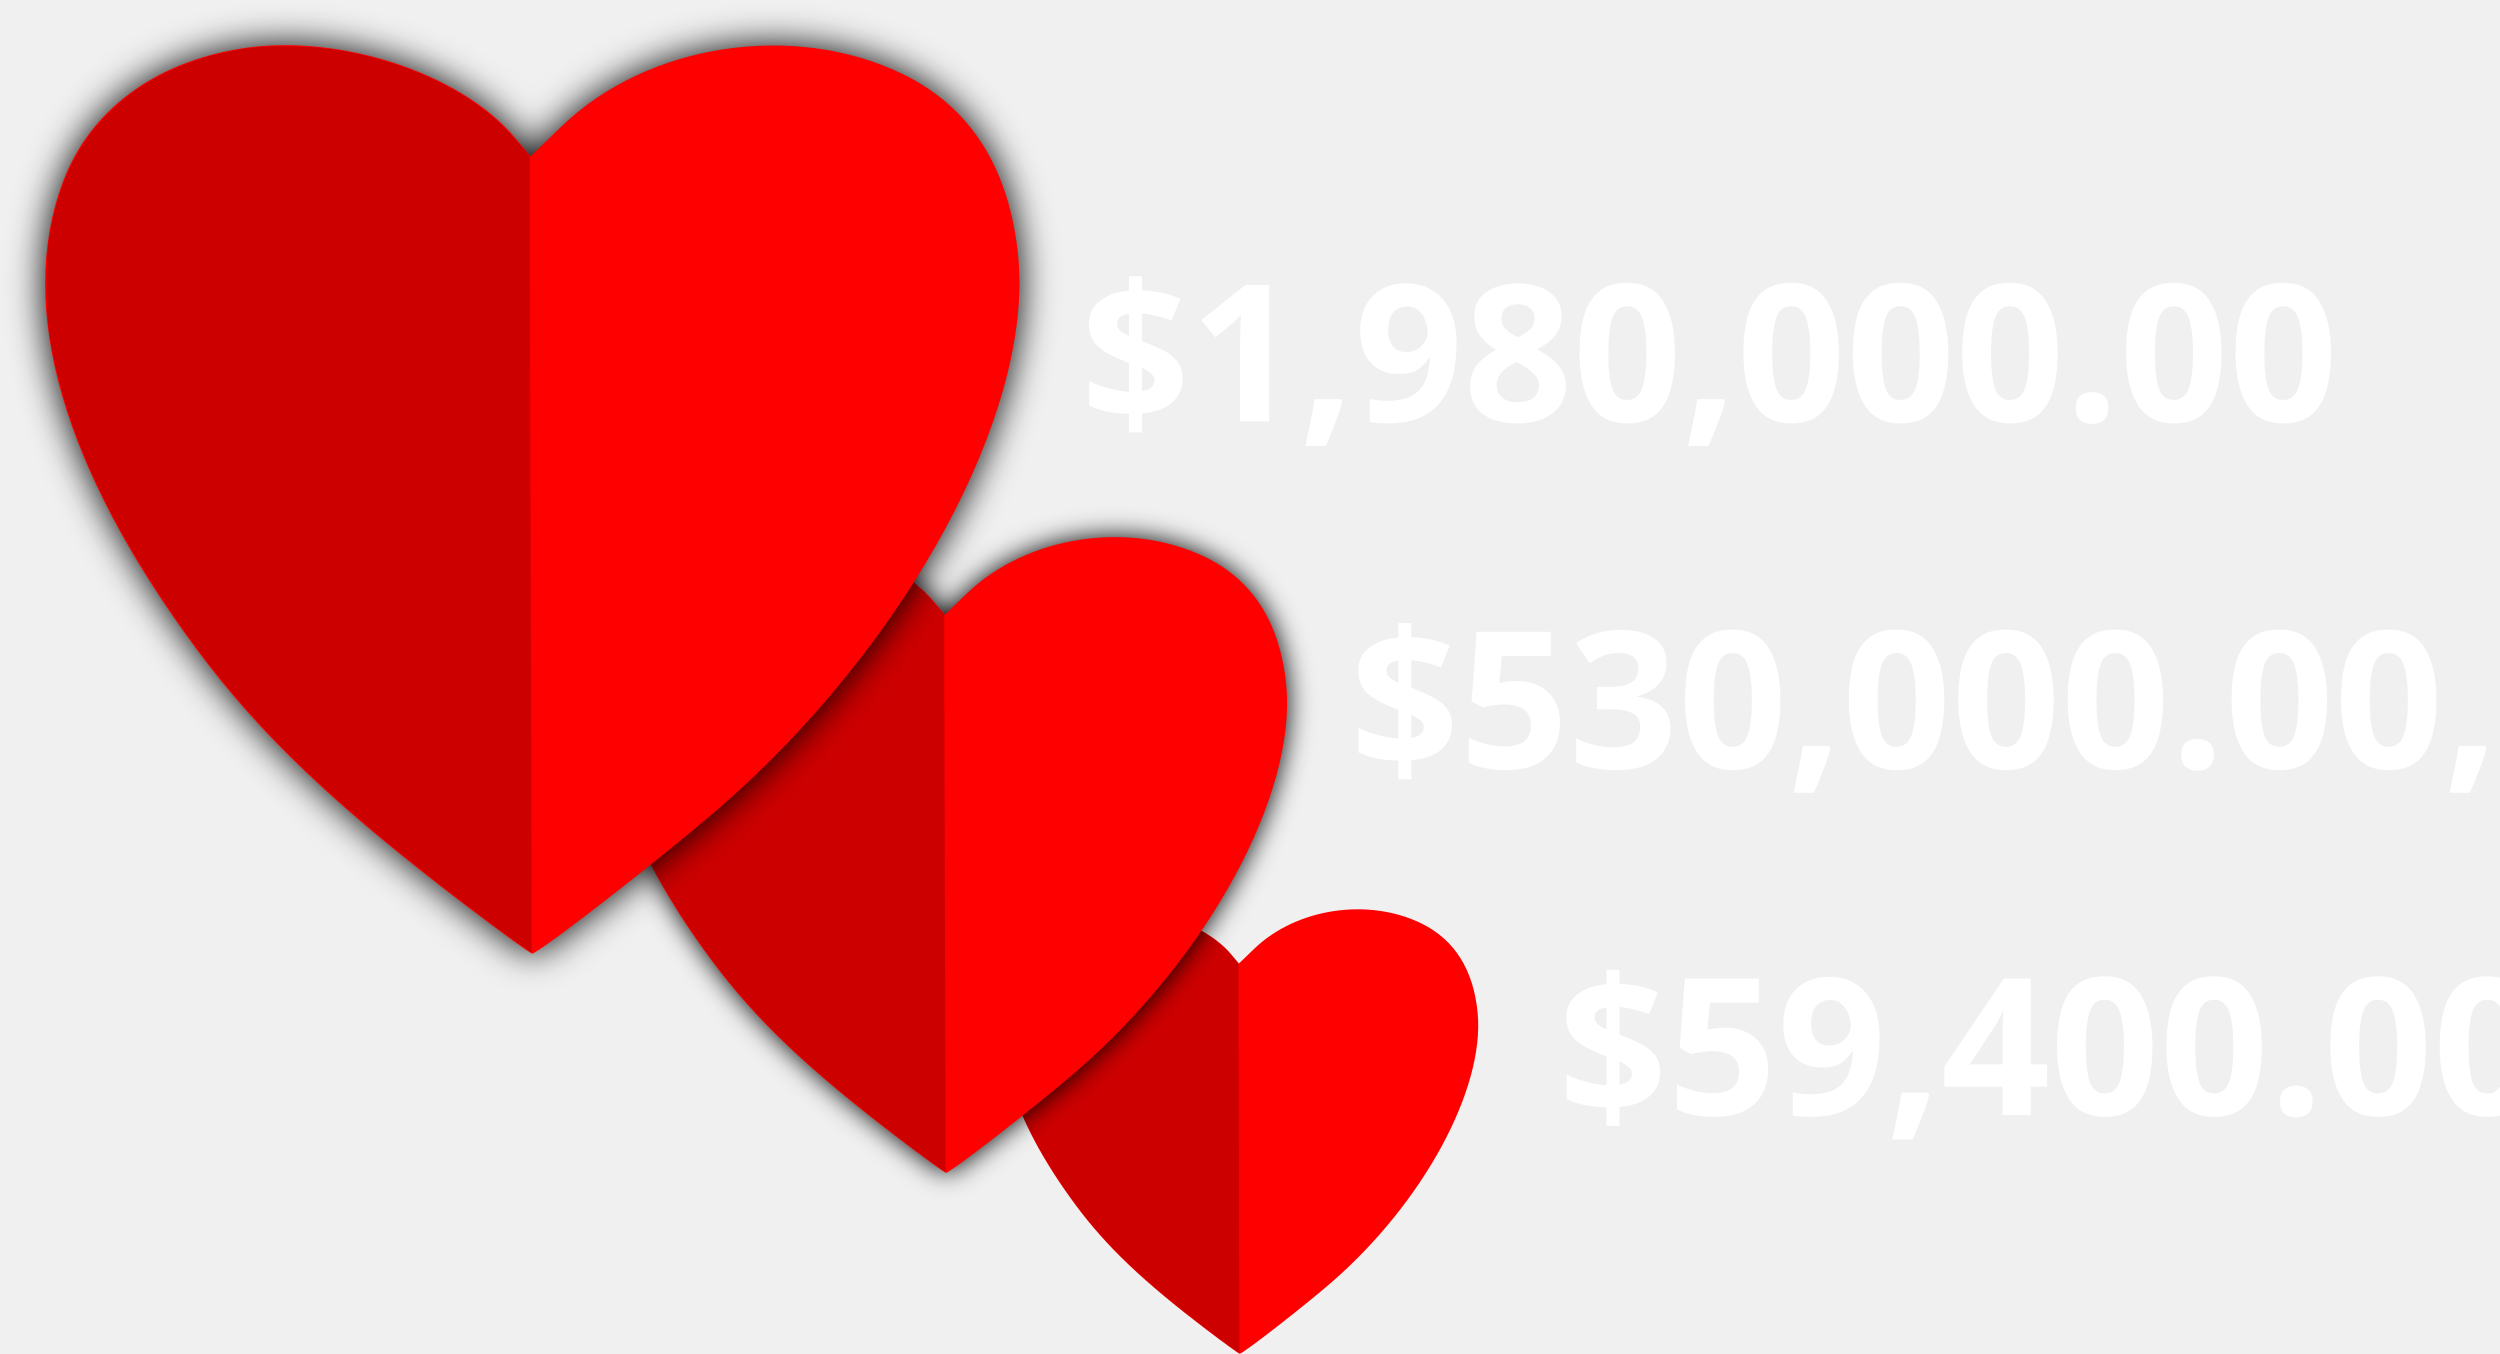
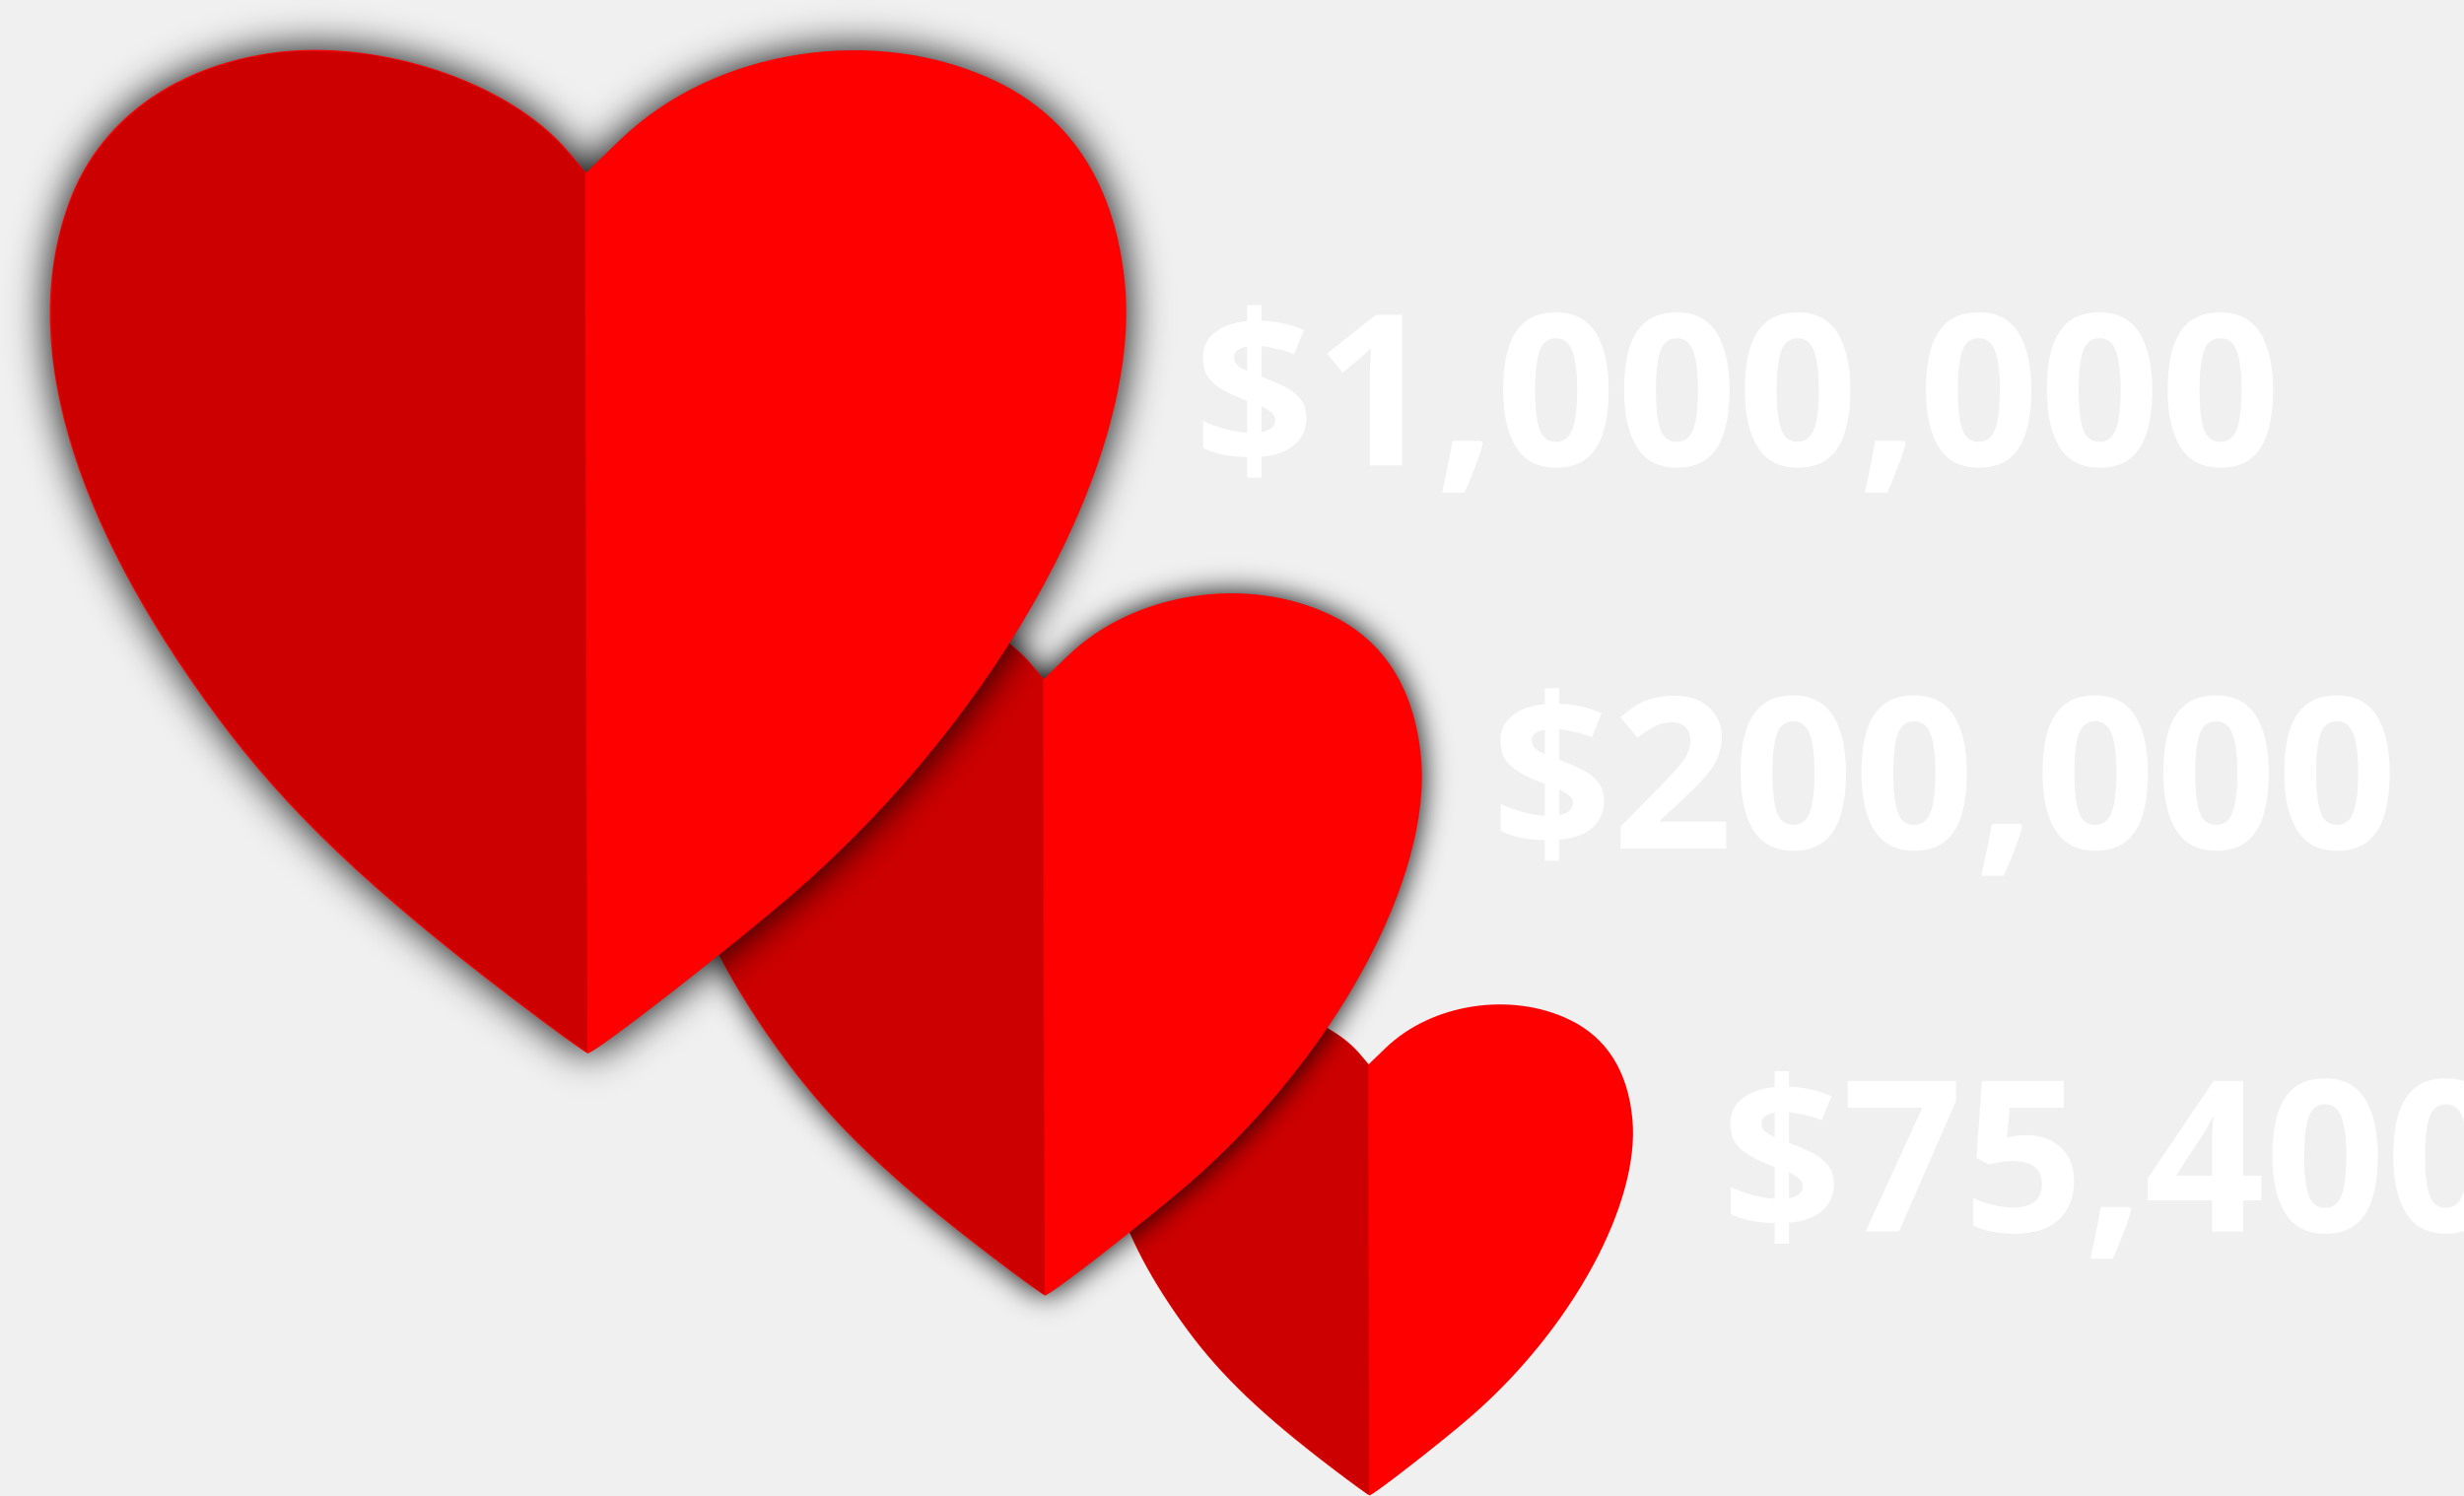
- <svg xmlns="http://www.w3.org/2000/svg" width="522.909" height="283.159" viewBox="0 0 138.353 74.919" version="1.1" id="svg38194">
+ <svg xmlns="http://www.w3.org/2000/svg" width="466.523" height="283.159" viewBox="0 0 123.434 74.919" version="1.1" id="svg38194">
  <defs id="defs38191">
    <filter style="color-interpolation-filters:sRGB" id="filter21294" x="-0.046" y="-0.05" width="1.093" height="1.099">
      <feGaussianBlur stdDeviation="0.46" id="feGaussianBlur21296" />
    </filter>
    <filter style="color-interpolation-filters:sRGB" id="filter21284" x="-0.046" y="-0.05" width="1.093" height="1.099">
      <feGaussianBlur stdDeviation="0.46" id="feGaussianBlur21286" />
    </filter>
  </defs>
-   <g id="layer1">
-     <g id="g38804" transform="translate(161.0452,146.9468)">
-       <g id="g17129" transform="matrix(1.108276,0,0,1.108276,32.63246,-843.4497)">
-         <path style="fill:#ff0000;fill-opacity:1;stroke:none;stroke-width:0.729;stroke-opacity:1" d="m -114.502,694.86 c -3.18,-2.422 -5.014,-4.168 -6.544,-6.232 -3.29,-4.437 -4.419,-8.376 -3.275,-11.432 0.655,-1.75 2.242,-2.931 4.388,-3.265 2.36,-0.367 5.329,0.603 6.65,2.173 l 0.392,0.465 0.768,-0.74 c 2.092,-2.016 5.668,-2.561 8.33,-1.269 1.668,0.81 2.622,2.326 2.824,4.488 0.354,3.795 -2.721,9.46 -7.295,13.439 -1.357,1.18 -4.43,3.57 -4.589,3.569 -0.043,-6.1e-4 -0.785,-0.539 -1.648,-1.196 z" id="path17125" />
-         <path style="opacity:0.99;fill:#000000;fill-opacity:0.199;stroke:none;stroke-width:6.367;stroke-dashoffset:210.392;stroke-opacity:0.984" d="m -427.938,2629.735 c -3.202,-2.276 -9.124,-6.852 -12.492,-9.655 -8.981,-7.474 -14.539,-13.503 -20.044,-21.744 -6.105,-9.139 -9.506,-17.124 -10.699,-25.125 -0.274,-1.834 -0.275,-6.715 -0.002,-8.415 0.781,-4.865 2.425,-8.464 5.166,-11.309 1.802,-1.871 3.444,-3.046 5.889,-4.216 2.245,-1.074 4.811,-1.809 7.587,-2.172 1.822,-0.238 5.841,-0.161 7.746,0.15 3.792,0.618 7.194,1.712 10.187,3.275 2.771,1.448 4.758,2.995 6.65,5.177 l 1.196,1.379 0.008,8.808 c 0.004,4.844 0.05,21.39 0.101,36.768 0.052,15.379 0.081,27.974 0.064,27.991 -0.016,0.016 -0.627,-0.395 -1.358,-0.914 z" id="path17127" transform="scale(0.2645833)" />
-       </g>
-       <g id="g21292" transform="matrix(1.584953,0,0,1.584953,70.17121,-1185.26)" style="fill:#000000;filter:url(#filter21294)">
-         <path style="fill:#000000;fill-opacity:1;stroke:none;stroke-width:0.729;stroke-opacity:1" d="m -114.502,694.86 c -3.18,-2.422 -5.014,-4.168 -6.544,-6.232 -3.29,-4.437 -4.419,-8.376 -3.275,-11.432 0.655,-1.75 2.242,-2.931 4.388,-3.265 2.36,-0.367 5.329,0.603 6.65,2.173 l 0.392,0.465 0.768,-0.74 c 2.092,-2.016 5.668,-2.561 8.33,-1.269 1.668,0.81 2.622,2.326 2.824,4.488 0.354,3.795 -2.721,9.46 -7.295,13.439 -1.357,1.18 -4.43,3.57 -4.589,3.569 -0.043,-6.1e-4 -0.785,-0.539 -1.648,-1.196 z" id="path21288" />
-         <path style="opacity:0.99;fill:#000000;fill-opacity:0.199;stroke:none;stroke-width:6.367;stroke-dashoffset:210.392;stroke-opacity:0.984" d="m -427.938,2629.735 c -3.202,-2.276 -9.124,-6.852 -12.492,-9.655 -8.981,-7.474 -14.539,-13.503 -20.044,-21.744 -6.105,-9.139 -9.506,-17.124 -10.699,-25.125 -0.274,-1.834 -0.275,-6.715 -0.002,-8.415 0.781,-4.865 2.425,-8.464 5.166,-11.309 1.802,-1.871 3.444,-3.046 5.889,-4.216 2.245,-1.074 4.811,-1.809 7.587,-2.172 1.822,-0.238 5.841,-0.161 7.746,0.15 3.792,0.618 7.194,1.712 10.187,3.275 2.771,1.448 4.758,2.995 6.65,5.177 l 1.196,1.379 0.008,8.808 c 0.004,4.844 0.05,21.39 0.101,36.768 0.052,15.379 0.081,27.974 0.064,27.991 -0.016,0.016 -0.627,-0.395 -1.358,-0.914 z" id="path21290" transform="scale(0.2645833)" />
-       </g>
-       <g id="g17135" transform="matrix(1.584953,0,0,1.584953,70.17121,-1185.26)">
-         <path style="fill:#ff0000;fill-opacity:1;stroke:none;stroke-width:0.729;stroke-opacity:1" d="m -114.502,694.86 c -3.18,-2.422 -5.014,-4.168 -6.544,-6.232 -3.29,-4.437 -4.419,-8.376 -3.275,-11.432 0.655,-1.75 2.242,-2.931 4.388,-3.265 2.36,-0.367 5.329,0.603 6.65,2.173 l 0.392,0.465 0.768,-0.74 c 2.092,-2.016 5.668,-2.561 8.33,-1.269 1.668,0.81 2.622,2.326 2.824,4.488 0.354,3.795 -2.721,9.46 -7.295,13.439 -1.357,1.18 -4.43,3.57 -4.589,3.569 -0.043,-6.1e-4 -0.785,-0.539 -1.648,-1.196 z" id="path17131" />
-         <path style="opacity:0.99;fill:#000000;fill-opacity:0.199;stroke:none;stroke-width:6.367;stroke-dashoffset:210.392;stroke-opacity:0.984" d="m -427.938,2629.735 c -3.202,-2.276 -9.124,-6.852 -12.492,-9.655 -8.981,-7.474 -14.539,-13.503 -20.044,-21.744 -6.105,-9.139 -9.506,-17.124 -10.699,-25.125 -0.274,-1.834 -0.275,-6.715 -0.002,-8.415 0.781,-4.865 2.425,-8.464 5.166,-11.309 1.802,-1.871 3.444,-3.046 5.889,-4.216 2.245,-1.074 4.811,-1.809 7.587,-2.172 1.822,-0.238 5.841,-0.161 7.746,0.15 3.792,0.618 7.194,1.712 10.187,3.275 2.771,1.448 4.758,2.995 6.65,5.177 l 1.196,1.379 0.008,8.808 c 0.004,4.844 0.05,21.39 0.101,36.768 0.052,15.379 0.081,27.974 0.064,27.991 -0.016,0.016 -0.627,-0.395 -1.358,-0.914 z" id="path17133" transform="scale(0.2645833)" />
-       </g>
-       <g id="g21282" transform="matrix(2.264219,0,0,2.264219,123.9262,-1670.199)" style="fill:#000000;filter:url(#filter21284)">
-         <path style="fill:#000000;fill-opacity:1;stroke:none;stroke-width:0.729;stroke-opacity:1" d="m -114.502,694.86 c -3.18,-2.422 -5.014,-4.168 -6.544,-6.232 -3.29,-4.437 -4.419,-8.376 -3.275,-11.432 0.655,-1.75 2.242,-2.931 4.388,-3.265 2.36,-0.367 5.329,0.603 6.65,2.173 l 0.392,0.465 0.768,-0.74 c 2.092,-2.016 5.668,-2.561 8.33,-1.269 1.668,0.81 2.622,2.326 2.824,4.488 0.354,3.795 -2.721,9.46 -7.295,13.439 -1.357,1.18 -4.43,3.57 -4.589,3.569 -0.043,-6.1e-4 -0.785,-0.539 -1.648,-1.196 z" id="path21278" />
-         <path style="opacity:0.99;fill:#000000;fill-opacity:0.199;stroke:none;stroke-width:6.367;stroke-dashoffset:210.392;stroke-opacity:0.984" d="m -427.938,2629.735 c -3.202,-2.276 -9.124,-6.852 -12.492,-9.655 -8.981,-7.474 -14.539,-13.503 -20.044,-21.744 -6.105,-9.139 -9.506,-17.124 -10.699,-25.125 -0.274,-1.834 -0.275,-6.715 -0.002,-8.415 0.781,-4.865 2.425,-8.464 5.166,-11.309 1.802,-1.871 3.444,-3.046 5.889,-4.216 2.245,-1.074 4.811,-1.809 7.587,-2.172 1.822,-0.238 5.841,-0.161 7.746,0.15 3.792,0.618 7.194,1.712 10.187,3.275 2.771,1.448 4.758,2.995 6.65,5.177 l 1.196,1.379 0.008,8.808 c 0.004,4.844 0.05,21.39 0.101,36.768 0.052,15.379 0.081,27.974 0.064,27.991 -0.016,0.016 -0.627,-0.395 -1.358,-0.914 z" id="path21280" transform="scale(0.2645833)" />
-       </g>
-       <g id="g17141" transform="matrix(2.264219,0,0,2.264219,123.9262,-1670.199)">
-         <path style="fill:#ff0000;fill-opacity:1;stroke:none;stroke-width:0.729;stroke-opacity:1" d="m -114.502,694.86 c -3.18,-2.422 -5.014,-4.168 -6.544,-6.232 -3.29,-4.437 -4.419,-8.376 -3.275,-11.432 0.655,-1.75 2.242,-2.931 4.388,-3.265 2.36,-0.367 5.329,0.603 6.65,2.173 l 0.392,0.465 0.768,-0.74 c 2.092,-2.016 5.668,-2.561 8.33,-1.269 1.668,0.81 2.622,2.326 2.824,4.488 0.354,3.795 -2.721,9.46 -7.295,13.439 -1.357,1.18 -4.43,3.57 -4.589,3.569 -0.043,-6.1e-4 -0.785,-0.539 -1.648,-1.196 z" id="path17137" />
-         <path style="opacity:0.99;fill:#000000;fill-opacity:0.199;stroke:none;stroke-width:6.367;stroke-dashoffset:210.392;stroke-opacity:0.984" d="m -427.938,2629.735 c -3.202,-2.276 -9.124,-6.852 -12.492,-9.655 -8.981,-7.474 -14.539,-13.503 -20.044,-21.744 -6.105,-9.139 -9.506,-17.124 -10.699,-25.125 -0.274,-1.834 -0.275,-6.715 -0.002,-8.415 0.781,-4.865 2.425,-8.464 5.166,-11.309 1.802,-1.871 3.444,-3.046 5.889,-4.216 2.245,-1.074 4.811,-1.809 7.587,-2.172 1.822,-0.238 5.841,-0.161 7.746,0.15 3.792,0.618 7.194,1.712 10.187,3.275 2.771,1.448 4.758,2.995 6.65,5.177 l 1.196,1.379 0.008,8.808 c 0.004,4.844 0.05,21.39 0.101,36.768 0.052,15.379 0.081,27.974 0.064,27.991 -0.016,0.016 -0.627,-0.395 -1.358,-0.914 z" id="path17139" transform="scale(0.2645833)" />
-       </g>
-       <text xml:space="preserve" style="font-style:normal;font-variant:normal;font-weight:600;font-stretch:normal;font-size:10.583px;font-family:'Roboto Slab';-inkscape-font-specification:'Roboto Slab Semi-Bold';fill:#ffffff;fill-opacity:1;stroke-width:1.808" x="-101.239" y="-123.624" id="text17169">
-         <tspan style="font-style:normal;font-variant:normal;font-weight:600;font-stretch:normal;font-size:10.583px;font-family:'Roboto Slab';-inkscape-font-specification:'Roboto Slab Semi-Bold';fill:#ffffff;fill-opacity:1;stroke-width:1.808" x="-101.239" y="-123.624" id="tspan17167">$1,980,000.00</tspan>
-       </text>
-       <text xml:space="preserve" style="font-style:normal;font-variant:normal;font-weight:600;font-stretch:normal;font-size:10.583px;font-family:'Roboto Slab';-inkscape-font-specification:'Roboto Slab Semi-Bold';fill:#ffffff;fill-opacity:1;stroke-width:1.808" x="-86.333" y="-104.434" id="text17177">
-         <tspan style="font-style:normal;font-variant:normal;font-weight:600;font-stretch:normal;font-size:10.583px;font-family:'Roboto Slab';-inkscape-font-specification:'Roboto Slab Semi-Bold';fill:#ffffff;fill-opacity:1;stroke-width:1.808" x="-86.333" y="-104.434" id="tspan17175">$530,000.00,</tspan>
-       </text>
-       <text xml:space="preserve" style="font-style:normal;font-variant:normal;font-weight:600;font-stretch:normal;font-size:10.583px;font-family:'Roboto Slab';-inkscape-font-specification:'Roboto Slab Semi-Bold';fill:#ffffff;fill-opacity:1;stroke-width:1.808" x="-74.813" y="-85.245" id="text17185">
-         <tspan style="font-style:normal;font-variant:normal;font-weight:600;font-stretch:normal;font-size:10.583px;font-family:'Roboto Slab';-inkscape-font-specification:'Roboto Slab Semi-Bold';fill:#ffffff;fill-opacity:1;stroke-width:1.808" x="-74.813" y="-85.245" id="tspan17183">$59,400.00</tspan>
-       </text>
+   <g id="g658">
+     <g id="g17129" transform="matrix(1.108276,0,0,1.108276,193.6776,-696.503)">
+       <path style="fill:#ff0000;fill-opacity:1;stroke:none;stroke-width:0.729;stroke-opacity:1" d="m -114.502,694.86 c -3.18,-2.422 -5.014,-4.168 -6.544,-6.232 -3.29,-4.437 -4.419,-8.376 -3.275,-11.432 0.655,-1.75 2.242,-2.931 4.388,-3.265 2.36,-0.367 5.329,0.603 6.65,2.173 l 0.392,0.465 0.768,-0.74 c 2.092,-2.016 5.668,-2.561 8.33,-1.269 1.668,0.81 2.622,2.326 2.824,4.488 0.354,3.795 -2.721,9.46 -7.295,13.439 -1.357,1.18 -4.43,3.57 -4.589,3.569 -0.043,-6.1e-4 -0.785,-0.539 -1.648,-1.196 z" id="path17125" />
+       <path style="opacity:0.99;fill:#000000;fill-opacity:0.199;stroke:none;stroke-width:6.367;stroke-dashoffset:210.392;stroke-opacity:0.984" d="m -427.938,2629.735 c -3.202,-2.276 -9.124,-6.852 -12.492,-9.655 -8.981,-7.474 -14.539,-13.503 -20.044,-21.744 -6.105,-9.139 -9.506,-17.124 -10.699,-25.125 -0.274,-1.834 -0.275,-6.715 -0.002,-8.415 0.781,-4.865 2.425,-8.464 5.166,-11.309 1.802,-1.871 3.444,-3.046 5.889,-4.216 2.245,-1.074 4.811,-1.809 7.587,-2.172 1.822,-0.238 5.841,-0.161 7.746,0.15 3.792,0.618 7.194,1.712 10.187,3.275 2.771,1.448 4.758,2.995 6.65,5.177 l 1.196,1.379 0.008,8.808 c 0.004,4.844 0.05,21.39 0.101,36.768 0.052,15.379 0.081,27.974 0.064,27.991 -0.016,0.016 -0.627,-0.395 -1.358,-0.914 z" id="path17127" transform="scale(0.2645833)" />
    </g>
+     <g id="g21292" transform="matrix(1.584953,0,0,1.584953,231.2164,-1038.313)" style="fill:#000000;filter:url(#filter21294)">
+       <path style="fill:#000000;fill-opacity:1;stroke:none;stroke-width:0.729;stroke-opacity:1" d="m -114.502,694.86 c -3.18,-2.422 -5.014,-4.168 -6.544,-6.232 -3.29,-4.437 -4.419,-8.376 -3.275,-11.432 0.655,-1.75 2.242,-2.931 4.388,-3.265 2.36,-0.367 5.329,0.603 6.65,2.173 l 0.392,0.465 0.768,-0.74 c 2.092,-2.016 5.668,-2.561 8.33,-1.269 1.668,0.81 2.622,2.326 2.824,4.488 0.354,3.795 -2.721,9.46 -7.295,13.439 -1.357,1.18 -4.43,3.57 -4.589,3.569 -0.043,-6.1e-4 -0.785,-0.539 -1.648,-1.196 z" id="path21288" />
+       <path style="opacity:0.99;fill:#000000;fill-opacity:0.199;stroke:none;stroke-width:6.367;stroke-dashoffset:210.392;stroke-opacity:0.984" d="m -427.938,2629.735 c -3.202,-2.276 -9.124,-6.852 -12.492,-9.655 -8.981,-7.474 -14.539,-13.503 -20.044,-21.744 -6.105,-9.139 -9.506,-17.124 -10.699,-25.125 -0.274,-1.834 -0.275,-6.715 -0.002,-8.415 0.781,-4.865 2.425,-8.464 5.166,-11.309 1.802,-1.871 3.444,-3.046 5.889,-4.216 2.245,-1.074 4.811,-1.809 7.587,-2.172 1.822,-0.238 5.841,-0.161 7.746,0.15 3.792,0.618 7.194,1.712 10.187,3.275 2.771,1.448 4.758,2.995 6.65,5.177 l 1.196,1.379 0.008,8.808 c 0.004,4.844 0.05,21.39 0.101,36.768 0.052,15.379 0.081,27.974 0.064,27.991 -0.016,0.016 -0.627,-0.395 -1.358,-0.914 z" id="path21290" transform="scale(0.2645833)" />
+     </g>
+     <g id="g17135" transform="matrix(1.584953,0,0,1.584953,231.2164,-1038.313)">
+       <path style="fill:#ff0000;fill-opacity:1;stroke:none;stroke-width:0.729;stroke-opacity:1" d="m -114.502,694.86 c -3.18,-2.422 -5.014,-4.168 -6.544,-6.232 -3.29,-4.437 -4.419,-8.376 -3.275,-11.432 0.655,-1.75 2.242,-2.931 4.388,-3.265 2.36,-0.367 5.329,0.603 6.65,2.173 l 0.392,0.465 0.768,-0.74 c 2.092,-2.016 5.668,-2.561 8.33,-1.269 1.668,0.81 2.622,2.326 2.824,4.488 0.354,3.795 -2.721,9.46 -7.295,13.439 -1.357,1.18 -4.43,3.57 -4.589,3.569 -0.043,-6.1e-4 -0.785,-0.539 -1.648,-1.196 z" id="path17131" />
+       <path style="opacity:0.99;fill:#000000;fill-opacity:0.199;stroke:none;stroke-width:6.367;stroke-dashoffset:210.392;stroke-opacity:0.984" d="m -427.938,2629.735 c -3.202,-2.276 -9.124,-6.852 -12.492,-9.655 -8.981,-7.474 -14.539,-13.503 -20.044,-21.744 -6.105,-9.139 -9.506,-17.124 -10.699,-25.125 -0.274,-1.834 -0.275,-6.715 -0.002,-8.415 0.781,-4.865 2.425,-8.464 5.166,-11.309 1.802,-1.871 3.444,-3.046 5.889,-4.216 2.245,-1.074 4.811,-1.809 7.587,-2.172 1.822,-0.238 5.841,-0.161 7.746,0.15 3.792,0.618 7.194,1.712 10.187,3.275 2.771,1.448 4.758,2.995 6.65,5.177 l 1.196,1.379 0.008,8.808 c 0.004,4.844 0.05,21.39 0.101,36.768 0.052,15.379 0.081,27.974 0.064,27.991 -0.016,0.016 -0.627,-0.395 -1.358,-0.914 z" id="path17133" transform="scale(0.2645833)" />
+     </g>
+     <g id="g21282" transform="matrix(2.264219,0,0,2.264219,284.9714,-1523.252)" style="fill:#000000;filter:url(#filter21284)">
+       <path style="fill:#000000;fill-opacity:1;stroke:none;stroke-width:0.729;stroke-opacity:1" d="m -114.502,694.86 c -3.18,-2.422 -5.014,-4.168 -6.544,-6.232 -3.29,-4.437 -4.419,-8.376 -3.275,-11.432 0.655,-1.75 2.242,-2.931 4.388,-3.265 2.36,-0.367 5.329,0.603 6.65,2.173 l 0.392,0.465 0.768,-0.74 c 2.092,-2.016 5.668,-2.561 8.33,-1.269 1.668,0.81 2.622,2.326 2.824,4.488 0.354,3.795 -2.721,9.46 -7.295,13.439 -1.357,1.18 -4.43,3.57 -4.589,3.569 -0.043,-6.1e-4 -0.785,-0.539 -1.648,-1.196 z" id="path21278" />
+       <path style="opacity:0.99;fill:#000000;fill-opacity:0.199;stroke:none;stroke-width:6.367;stroke-dashoffset:210.392;stroke-opacity:0.984" d="m -427.938,2629.735 c -3.202,-2.276 -9.124,-6.852 -12.492,-9.655 -8.981,-7.474 -14.539,-13.503 -20.044,-21.744 -6.105,-9.139 -9.506,-17.124 -10.699,-25.125 -0.274,-1.834 -0.275,-6.715 -0.002,-8.415 0.781,-4.865 2.425,-8.464 5.166,-11.309 1.802,-1.871 3.444,-3.046 5.889,-4.216 2.245,-1.074 4.811,-1.809 7.587,-2.172 1.822,-0.238 5.841,-0.161 7.746,0.15 3.792,0.618 7.194,1.712 10.187,3.275 2.771,1.448 4.758,2.995 6.65,5.177 l 1.196,1.379 0.008,8.808 c 0.004,4.844 0.05,21.39 0.101,36.768 0.052,15.379 0.081,27.974 0.064,27.991 -0.016,0.016 -0.627,-0.395 -1.358,-0.914 z" id="path21280" transform="scale(0.2645833)" />
+     </g>
+     <g id="g17141" transform="matrix(2.264219,0,0,2.264219,284.9714,-1523.252)">
+       <path style="fill:#ff0000;fill-opacity:1;stroke:none;stroke-width:0.729;stroke-opacity:1" d="m -114.502,694.86 c -3.18,-2.422 -5.014,-4.168 -6.544,-6.232 -3.29,-4.437 -4.419,-8.376 -3.275,-11.432 0.655,-1.75 2.242,-2.931 4.388,-3.265 2.36,-0.367 5.329,0.603 6.65,2.173 l 0.392,0.465 0.768,-0.74 c 2.092,-2.016 5.668,-2.561 8.33,-1.269 1.668,0.81 2.622,2.326 2.824,4.488 0.354,3.795 -2.721,9.46 -7.295,13.439 -1.357,1.18 -4.43,3.57 -4.589,3.569 -0.043,-6.1e-4 -0.785,-0.539 -1.648,-1.196 z" id="path17137" />
+       <path style="opacity:0.99;fill:#000000;fill-opacity:0.199;stroke:none;stroke-width:6.367;stroke-dashoffset:210.392;stroke-opacity:0.984" d="m -427.938,2629.735 c -3.202,-2.276 -9.124,-6.852 -12.492,-9.655 -8.981,-7.474 -14.539,-13.503 -20.044,-21.744 -6.105,-9.139 -9.506,-17.124 -10.699,-25.125 -0.274,-1.834 -0.275,-6.715 -0.002,-8.415 0.781,-4.865 2.425,-8.464 5.166,-11.309 1.802,-1.871 3.444,-3.046 5.889,-4.216 2.245,-1.074 4.811,-1.809 7.587,-2.172 1.822,-0.238 5.841,-0.161 7.746,0.15 3.792,0.618 7.194,1.712 10.187,3.275 2.771,1.448 4.758,2.995 6.65,5.177 l 1.196,1.379 0.008,8.808 c 0.004,4.844 0.05,21.39 0.101,36.768 0.052,15.379 0.081,27.974 0.064,27.991 -0.016,0.016 -0.627,-0.395 -1.358,-0.914 z" id="path17139" transform="scale(0.2645833)" />
+     </g>
+     <text xml:space="preserve" style="font-style:normal;font-variant:normal;font-weight:600;font-stretch:normal;font-size:10.583px;font-family:'Roboto Slab';-inkscape-font-specification:'Roboto Slab Semi-Bold';fill:#ffffff;fill-opacity:1;stroke-width:1.808" x="59.806" y="23.323" id="text17169">
+       <tspan style="font-style:normal;font-variant:normal;font-weight:600;font-stretch:normal;font-size:10.583px;font-family:'Roboto Slab';-inkscape-font-specification:'Roboto Slab Semi-Bold';fill:#ffffff;fill-opacity:1;stroke-width:1.808" x="59.806" y="23.323" id="tspan17167">$1,000,000</tspan>
+     </text>
+     <text xml:space="preserve" style="font-style:normal;font-variant:normal;font-weight:600;font-stretch:normal;font-size:10.583px;font-family:'Roboto Slab';-inkscape-font-specification:'Roboto Slab Semi-Bold';fill:#ffffff;fill-opacity:1;stroke-width:1.808" x="74.713" y="42.512" id="text17177">
+       <tspan style="font-style:normal;font-variant:normal;font-weight:600;font-stretch:normal;font-size:10.583px;font-family:'Roboto Slab';-inkscape-font-specification:'Roboto Slab Semi-Bold';fill:#ffffff;fill-opacity:1;stroke-width:1.808" x="74.713" y="42.512" id="tspan17175">$200,000</tspan>
+     </text>
+     <text xml:space="preserve" style="font-style:normal;font-variant:normal;font-weight:600;font-stretch:normal;font-size:10.583px;font-family:'Roboto Slab';-inkscape-font-specification:'Roboto Slab Semi-Bold';fill:#ffffff;fill-opacity:1;stroke-width:1.808" x="86.232" y="61.702" id="text17185">
+       <tspan style="font-style:normal;font-variant:normal;font-weight:600;font-stretch:normal;font-size:10.583px;font-family:'Roboto Slab';-inkscape-font-specification:'Roboto Slab Semi-Bold';fill:#ffffff;fill-opacity:1;stroke-width:1.808" x="86.232" y="61.702" id="tspan17183">$75,400</tspan>
+     </text>
  </g>
</svg>
